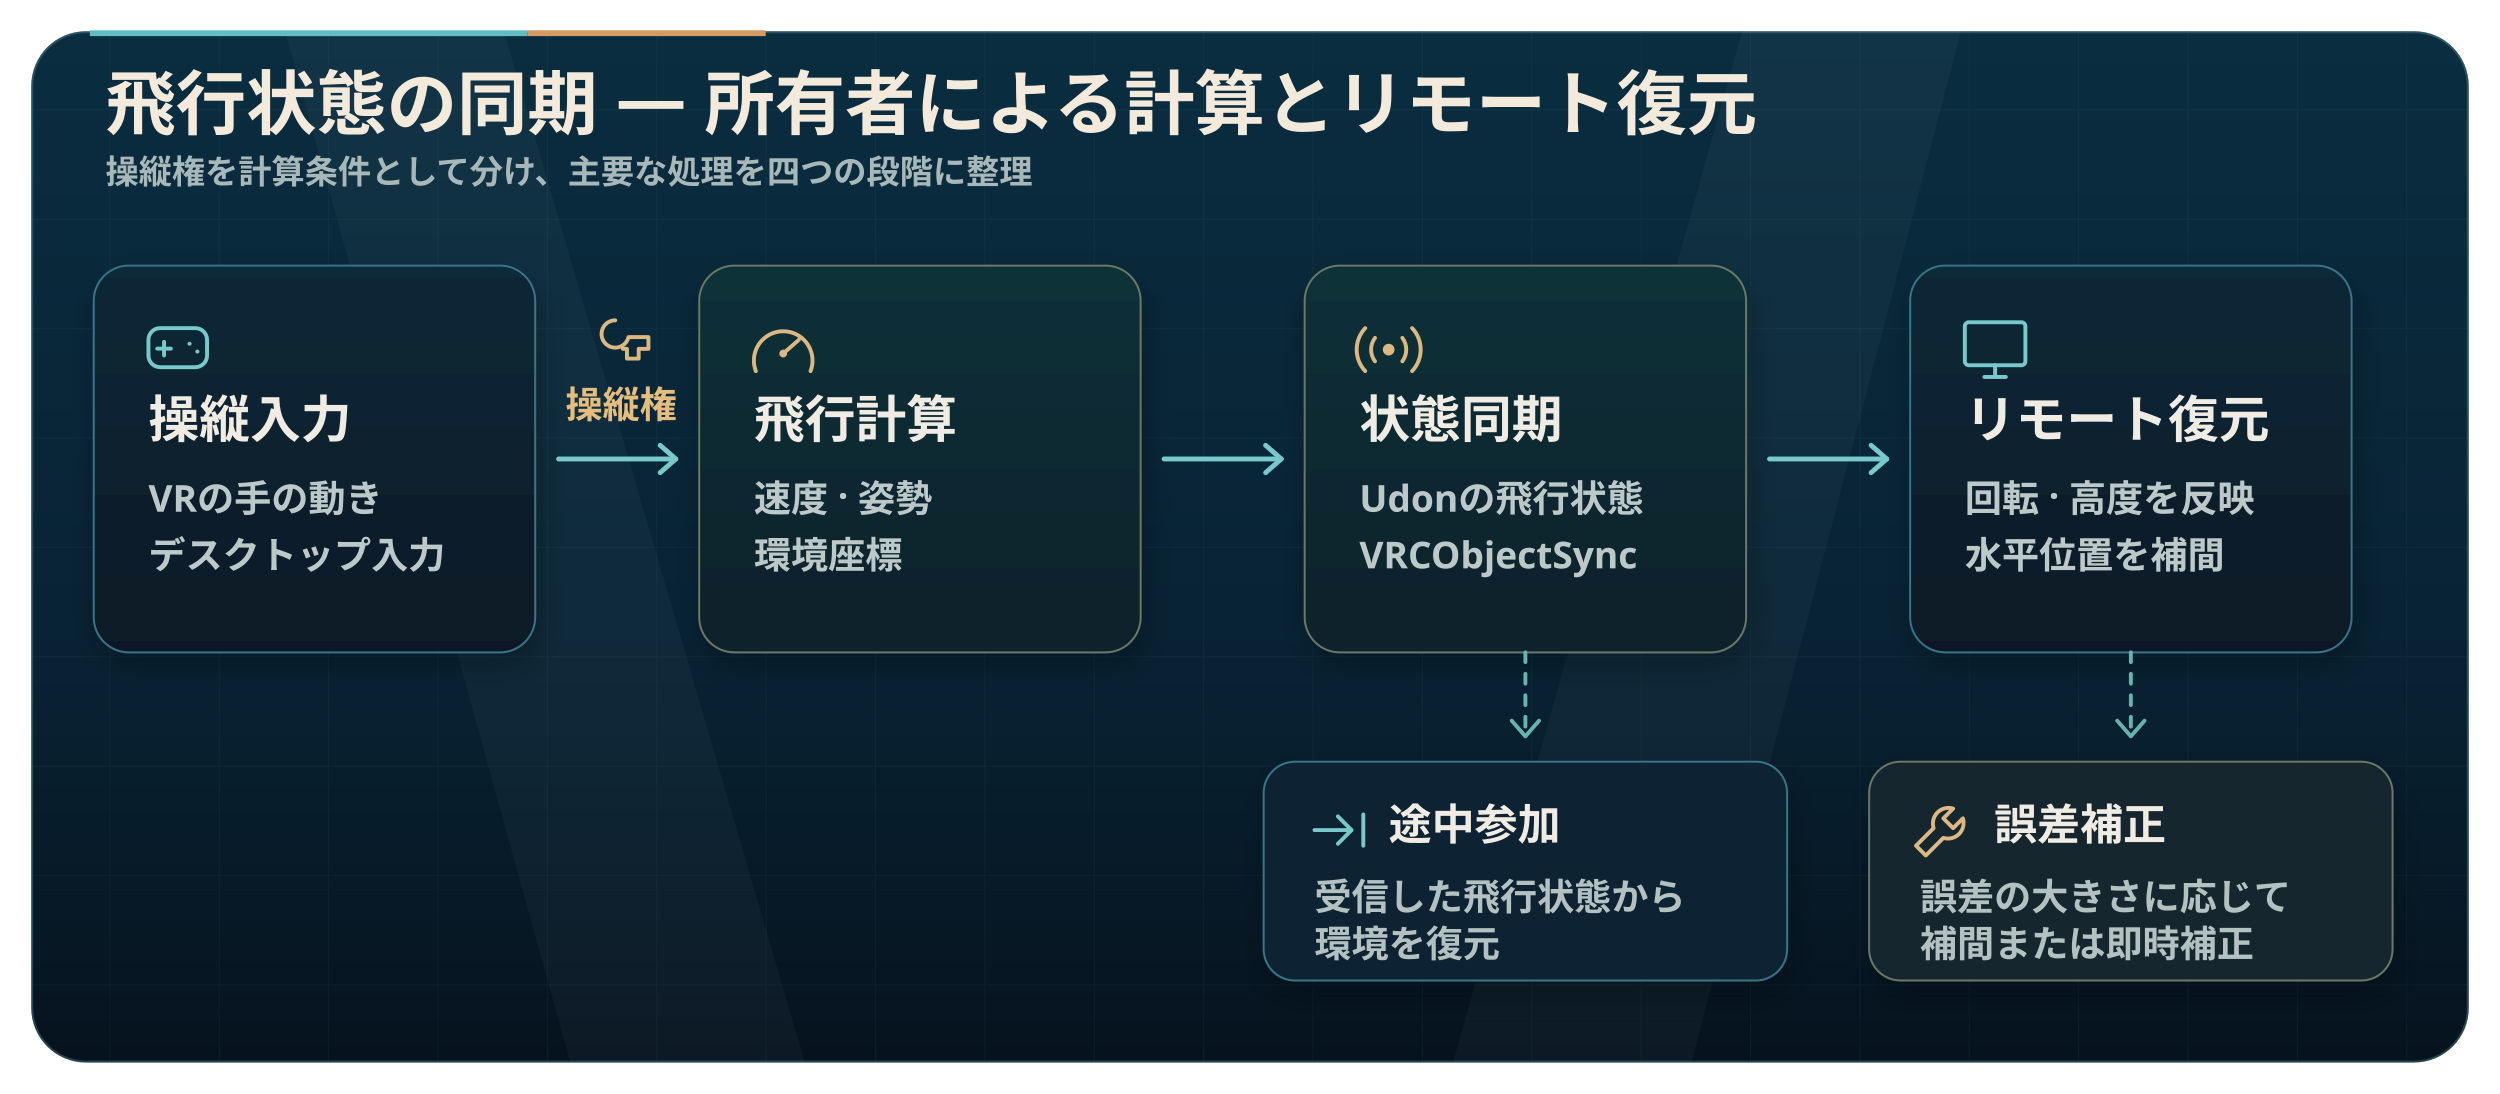
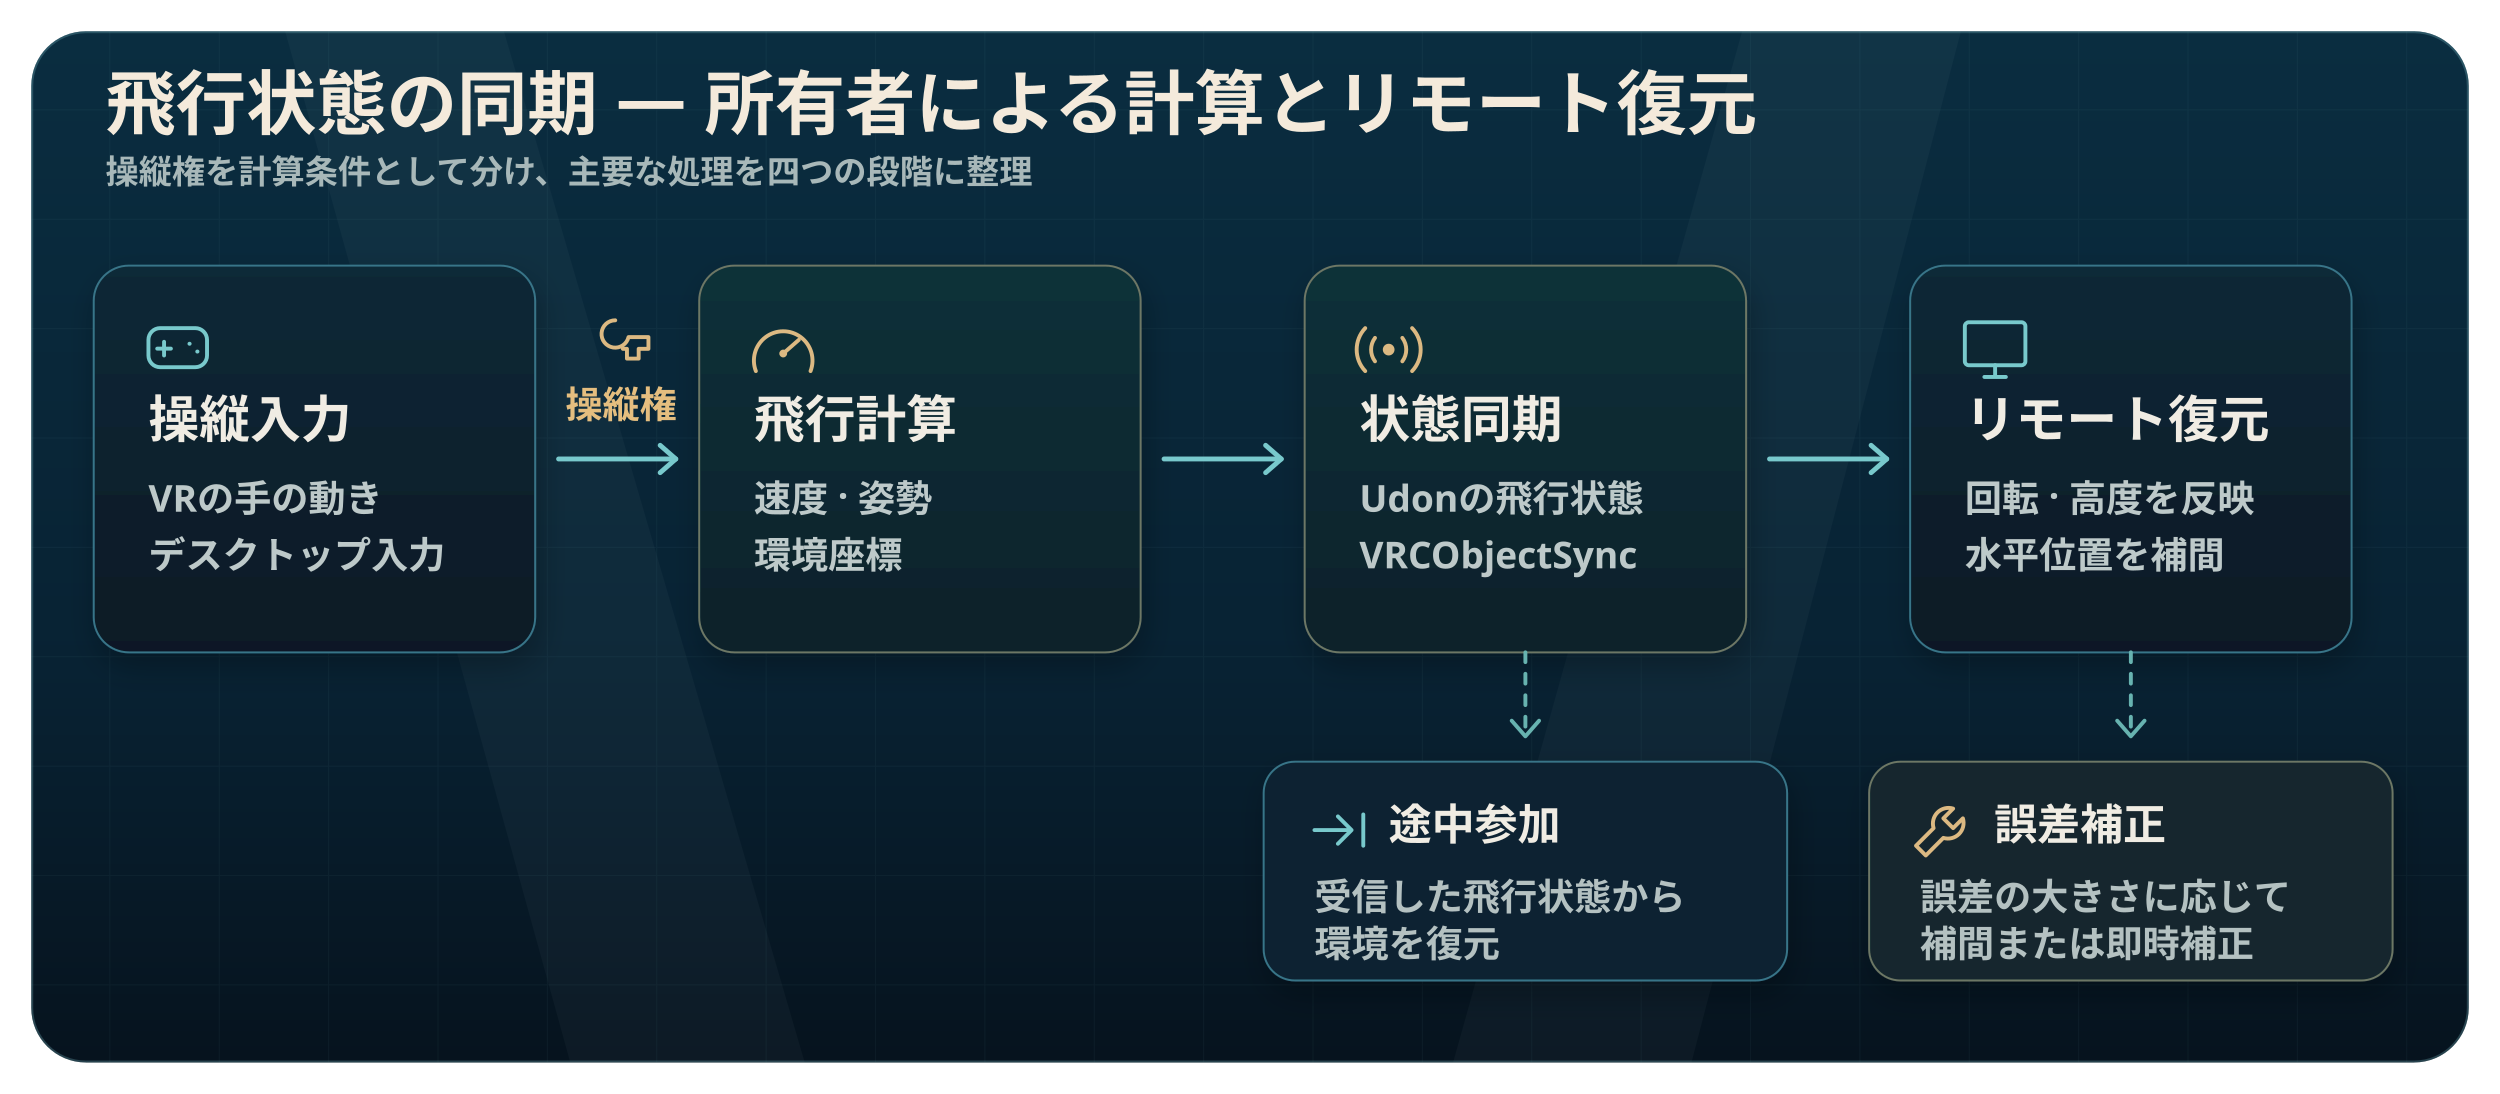
<svg xmlns="http://www.w3.org/2000/svg" width="1280" height="560" viewBox="0 0 1280 560" role="img" aria-labelledby="title desc">
  <defs>
    <linearGradient id="background" x1="0" y1="0" x2="0" y2="1">
      <stop stop-color="#0a2d40" />
      <stop offset=".62" stop-color="#082233" />
      <stop offset="1" stop-color="#06131e" />
    </linearGradient>
    <linearGradient id="card" x1="0" y1="0" x2="0" y2="1">
      <stop stop-color="#0c2937" />
      <stop offset="1" stop-color="#071925" />
    </linearGradient>
    <linearGradient id="activeCard" x1="0" y1="0" x2="0" y2="1">
      <stop stop-color="#103139" />
      <stop offset="1" stop-color="#09212a" />
    </linearGradient>
    <pattern id="grid" width="56" height="56" patternUnits="userSpaceOnUse">
      <path d="M56 0H0V56" fill="none" stroke="#8fd4d7" stroke-opacity=".045" />
    </pattern>
    <filter id="shadow" x="-15%" y="-15%" width="130%" height="140%">
      <feDropShadow dy="7" stdDeviation="8" flood-color="#000" flood-opacity=".26" />
    </filter>
    <style>
      text{font-family:"Noto Sans JP","Yu Gothic UI","Segoe UI",sans-serif}
      .title{fill:#f4eadb;font-size:36px;font-weight:700}.sub{fill:#a8b8b9;font-size:17px;font-weight:600}
      .cardTitle{fill:#f0ece3;font-size:26px;font-weight:700}.detail{fill:#bdc9c9;font-size:19px;font-weight:550}
      .condition{fill:#e5be7f;font-size:19px;font-weight:700}.branchTitle{fill:#f0ece3;font-size:22px;font-weight:700}
      .branchText{fill:#b4c1c1;font-size:19px;font-weight:550}
    </style>
  </defs>
  <rect x="16" y="16" width="1248" height="528" rx="28" fill="url(#background)" />
  <path d="M146 16h112l154 528H292zM892 16h112l-138 528H744z" fill="#d1f7f4" fill-opacity=".035" />
  <rect x="16" y="16" width="1248" height="528" rx="28" fill="url(#grid)" />
  <rect x="16.5" y="16.5" width="1247" height="527" rx="27.5" fill="none" stroke="#73aeb9" stroke-opacity=".31" />
-   <path d="M46 17H270" stroke="#63bdc3" stroke-width="3" />
-   <path d="M270 17H392" stroke="#d59b63" stroke-width="3" />
  <text x="54" y="66" class="title">飛行状態の同期 — 所有者による計算とリモート復元</text>
  <text x="54" y="94" class="sub">操縦権を計算条件として分け、主要な処理を四つの段階に整理</text>
  <g filter="url(#shadow)">
    <rect x="48" y="136" width="226" height="198" rx="18" fill="url(#card)" stroke="#397488" />
    <rect x="358" y="136" width="226" height="198" rx="18" fill="url(#activeCard)" stroke="#6d7765" />
    <rect x="668" y="136" width="226" height="198" rx="18" fill="url(#activeCard)" stroke="#6d7765" />
    <rect x="978" y="136" width="226" height="198" rx="18" fill="url(#card)" stroke="#397488" />
  </g>
  <g transform="translate(76 168)" fill="none" stroke="#78c9cc" stroke-width="2" stroke-linecap="round" stroke-linejoin="round">
    <rect x="0" y="0" width="30" height="20" rx="6" />
    <path d="M8 7v7M4.5 10.5h7M21 8h.1M25 12h.1" />
  </g>
  <text x="76" y="224" class="cardTitle">操縦入力</text>
  <text x="76" y="262" class="detail">VRの手の動き</text>
  <text x="76" y="291" class="detail">デスクトップ入力</text>
  <g transform="translate(386 166)" fill="none" stroke="#dcb982" stroke-width="2" stroke-linecap="round" stroke-linejoin="round">
    <path d="M1 24a15 15 0 1 1 28 0" />
    <path d="M15 15l8-7" />
    <circle cx="15" cy="15" r="2" fill="#dcb982" stroke="none" />
  </g>
  <text x="386" y="224" class="cardTitle">飛行計算</text>
  <text x="386" y="262" class="detail">速度 · 姿勢</text>
  <text x="386" y="291" class="detail">環境座標</text>
  <g transform="translate(696 163)" fill="none" stroke="#dcb982" stroke-width="2" stroke-linecap="round" stroke-linejoin="round">
    <circle cx="15" cy="16" r="3" fill="#dcb982" stroke="none" />
    <path d="M8 10a10 10 0 0 0 0 12M22 10a10 10 0 0 1 0 12M3 5a16 16 0 0 0 0 22M27 5a16 16 0 0 1 0 22" />
  </g>
  <text x="696" y="224" class="cardTitle">状態同期</text>
  <text x="696" y="262" class="detail">Udonの飛行状態</text>
  <text x="696" y="291" class="detail">VRCObjectSync</text>
  <g transform="translate(1006 165)" fill="none" stroke="#78c9cc" stroke-width="2" stroke-linecap="round" stroke-linejoin="round">
    <rect x="0" y="0" width="31" height="22" rx="2" />
    <path d="M10 28h11M15.5 22v6" />
  </g>
  <text x="1006" y="224" class="cardTitle">リモート復元</text>
  <text x="1006" y="262" class="detail">回転 · 高度を反映</text>
  <text x="1006" y="291" class="detail">水平位置を補間</text>
  <g fill="none" stroke="#78c9cc" stroke-width="2.5" stroke-linecap="round" stroke-linejoin="round">
    <path d="M286 235h60" />
    <path d="M338 228l8 7-8 7" />
    <path d="M596 235h60" />
    <path d="M648 228l8 7-8 7" />
    <path d="M906 235h60" />
    <path d="M958 228l8 7-8 7" />
  </g>
  <g transform="translate(304 164)">
    <path d="M11 0a7 7 0 1 0 6.8 8.6H28v6h-5v5h-6v-5h-2.1" fill="none" stroke="#dcb982" stroke-width="2" stroke-linecap="round" stroke-linejoin="round" />
    <text x="14" y="50" class="condition" text-anchor="middle">操縦権</text>
  </g>
  <g fill="none" stroke="#67b3b0" stroke-width="2" stroke-linecap="round" stroke-linejoin="round" stroke-dasharray="5 6">
    <path d="M781 334v43" />
    <path d="M1091 334v43" />
  </g>
  <g fill="none" stroke="#67b3b0" stroke-width="2" stroke-linecap="round" stroke-linejoin="round">
    <path d="M774 369l7 8 7-8" />
    <path d="M1084 369l7 8 7-8" />
  </g>
  <g filter="url(#shadow)">
    <rect x="647" y="390" width="268" height="112" rx="16" fill="#092431" stroke="#397488" />
    <rect x="957" y="390" width="268" height="112" rx="16" fill="#14282d" stroke="#6d7765" />
  </g>
  <g transform="translate(673 417)" fill="none" stroke="#78c9cc" stroke-width="2" stroke-linecap="round" stroke-linejoin="round">
    <path d="M0 8h19M12 1l7 7-7 7M25 0v16" />
  </g>
  <text x="711" y="430" class="branchTitle">途中参加</text>
  <text x="673" y="466" class="branchText">受信した飛行状態から</text>
  <text x="673" y="490" class="branchText">環境を復元</text>
  <g transform="translate(983 416)" fill="none" stroke="#dcb982" stroke-width="2" stroke-linecap="round" stroke-linejoin="round">
    <path d="M22 3a8 8 0 0 1-10 10L3 22l-5-5 9-9A8 8 0 0 1 17-2l-5 5 5 5z" />
  </g>
  <text x="1021" y="430" class="branchTitle">誤差補正</text>
  <text x="983" y="466" class="branchText">誤差の大きさに応じて</text>
  <text x="983" y="490" class="branchText">補間または即時補正</text>
</svg>
